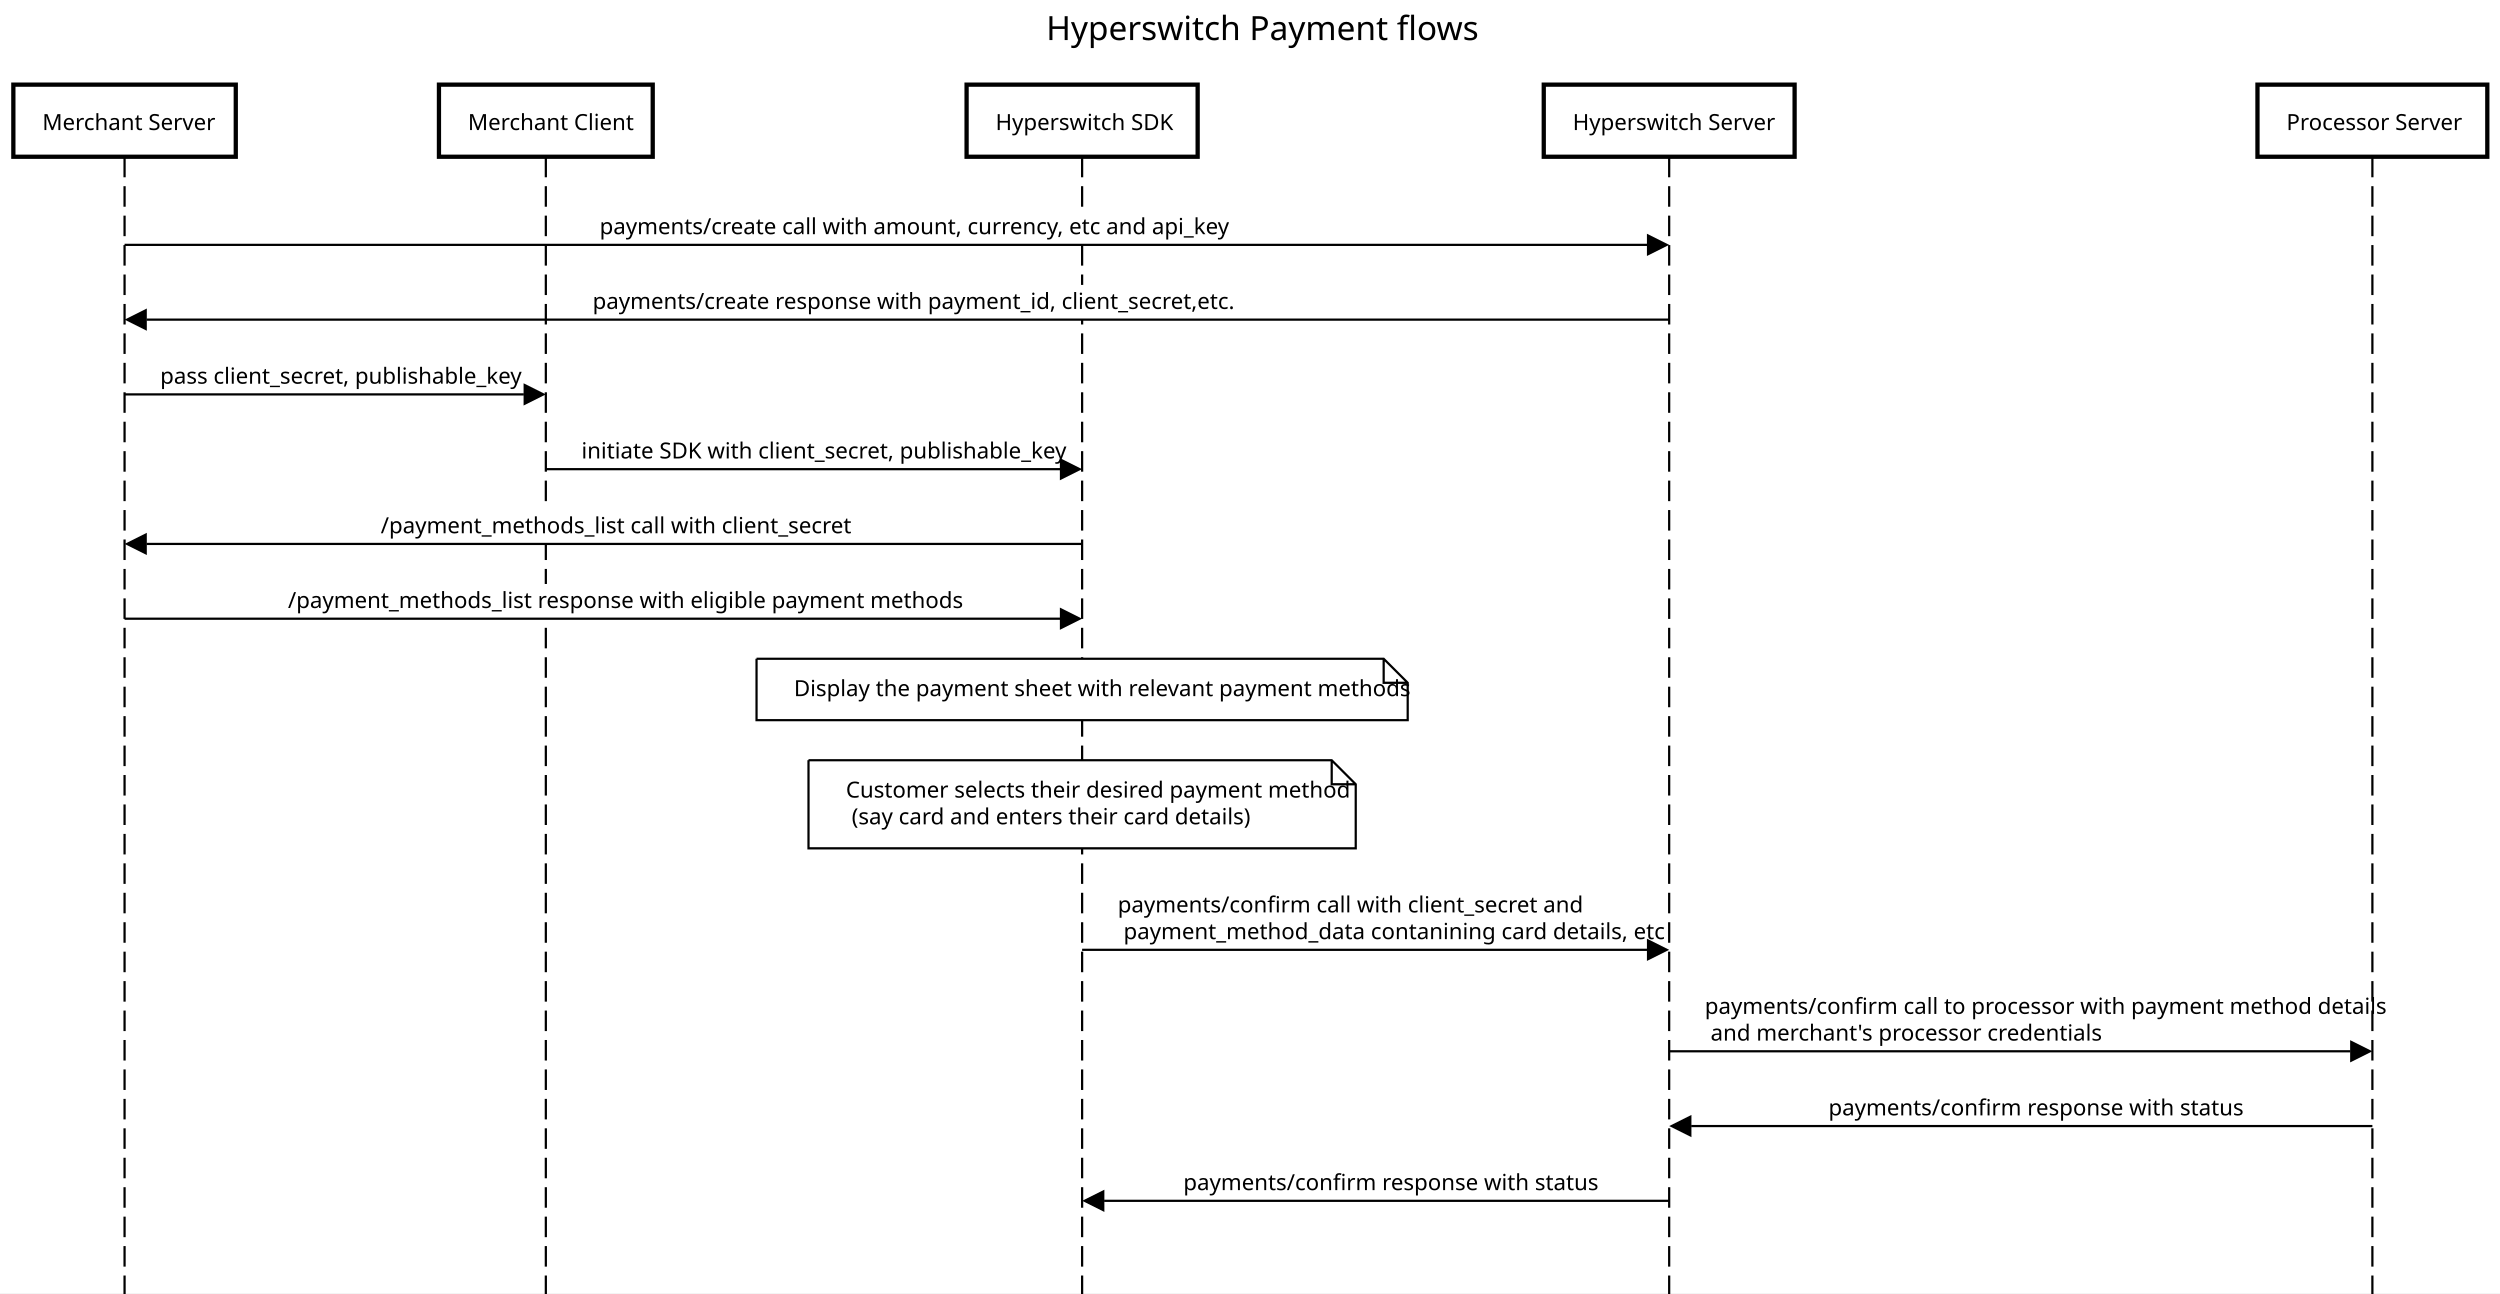
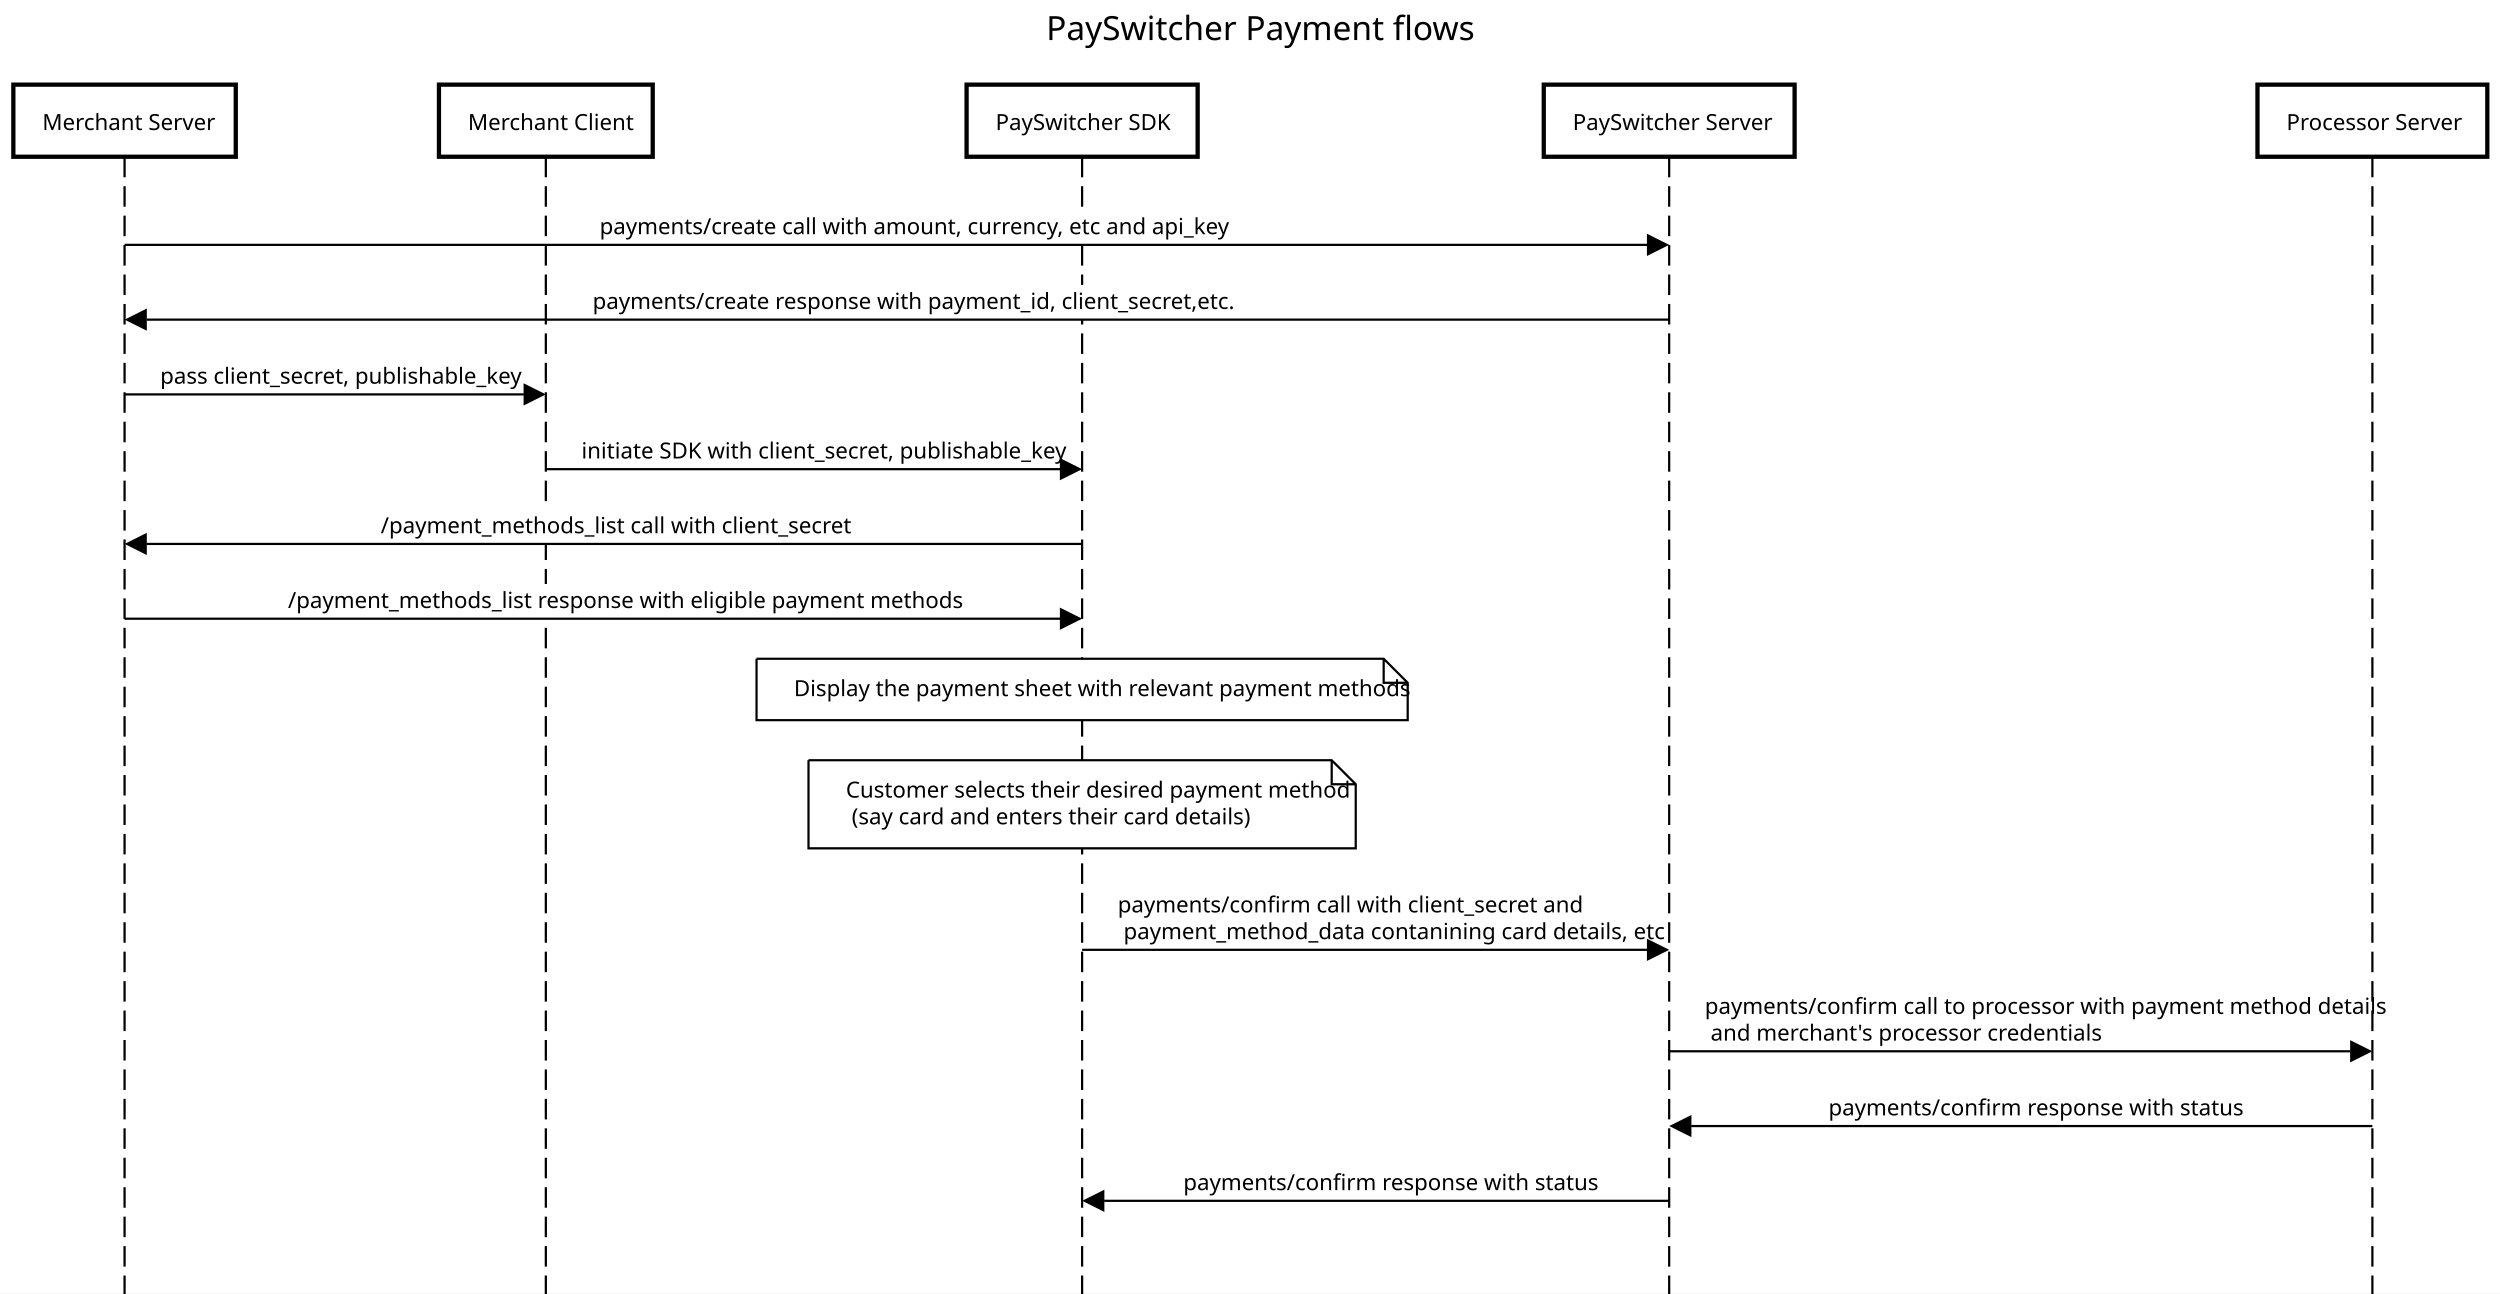
<svg xmlns="http://www.w3.org/2000/svg" version="1.1" width="1647" height="852">
  <defs />
  <g>
    <g />
    <g />
    <g />
    <g />
    <g />
    <g />
    <g />
    <g />
    <g />
    <g />
    <g />
    <g />
    <g />
    <g />
    <g />
    <g>
      <rect fill="white" stroke="none" x="0" y="0" width="1647" height="852" />
    </g>
    <g>
-       <text fill="black" stroke="none" font-family="sans-serif" font-size="16.5pt" font-style="normal" font-weight="normal" text-decoration="normal" x="689.23" y="26.388" text-anchor="start" dominant-baseline="alphabetic" xml:space="preserve">Hyperswitch Payment flows</text>
+       <text fill="black" stroke="none" font-family="sans-serif" font-size="16.5pt" font-style="normal" font-weight="normal" text-decoration="normal" x="689.23" y="26.388" text-anchor="start" dominant-baseline="alphabetic" xml:space="preserve">PaySwitcher Payment flows</text>
    </g>
    <g />
    <g>
      <path fill="none" stroke="black" paint-order="fill stroke markers" d=" M 82.063 103.264 L 82.063 852.672" stroke-miterlimit="10" stroke-width="1.466" stroke-dasharray="13.532,5.864" />
      <path fill="none" stroke="black" paint-order="fill stroke markers" d=" M 359.597 103.264 L 359.597 852.672" stroke-miterlimit="10" stroke-width="1.466" stroke-dasharray="13.532,5.864" />
      <path fill="none" stroke="black" paint-order="fill stroke markers" d=" M 712.901 103.264 L 712.901 852.672" stroke-miterlimit="10" stroke-width="1.466" stroke-dasharray="13.532,5.864" />
      <path fill="none" stroke="black" paint-order="fill stroke markers" d=" M 1099.654 103.264 L 1099.654 852.672" stroke-miterlimit="10" stroke-width="1.466" stroke-dasharray="13.532,5.864" />
      <path fill="none" stroke="black" paint-order="fill stroke markers" d=" M 1562.929 103.264 L 1562.929 852.672" stroke-miterlimit="10" stroke-width="1.466" stroke-dasharray="13.532,5.864" />
    </g>
    <g>
      <path fill="none" stroke="none" />
      <g>
        <path fill="white" stroke="black" paint-order="fill stroke markers" d=" M 8.796 55.766 L 155.331 55.766 L 155.331 103.264 L 8.796 103.264 L 8.796 55.766 Z" stroke-miterlimit="10" stroke-width="2.815" stroke-dasharray="" />
      </g>
      <g>
        <g />
        <text fill="black" stroke="none" font-family="sans-serif" font-size="11pt" font-style="normal" font-weight="normal" text-decoration="normal" x="27.883" y="85.672" text-anchor="start" dominant-baseline="alphabetic" xml:space="preserve">Merchant Server</text>
      </g>
      <path fill="none" stroke="none" />
      <g>
        <path fill="white" stroke="black" paint-order="fill stroke markers" d=" M 289.179 55.766 L 430.016 55.766 L 430.016 103.264 L 289.179 103.264 L 289.179 55.766 Z" stroke-miterlimit="10" stroke-width="2.815" stroke-dasharray="" />
      </g>
      <g>
        <g />
        <text fill="black" stroke="none" font-family="sans-serif" font-size="11pt" font-style="normal" font-weight="normal" text-decoration="normal" x="308.266" y="85.672" text-anchor="start" dominant-baseline="alphabetic" xml:space="preserve">Merchant Client</text>
      </g>
      <path fill="none" stroke="none" />
      <g>
        <path fill="white" stroke="black" paint-order="fill stroke markers" d=" M 636.788 55.766 L 789.014 55.766 L 789.014 103.264 L 636.788 103.264 L 636.788 55.766 Z" stroke-miterlimit="10" stroke-width="2.815" stroke-dasharray="" />
      </g>
      <g>
        <g />
-         <text fill="black" stroke="none" font-family="sans-serif" font-size="11pt" font-style="normal" font-weight="normal" text-decoration="normal" x="655.875" y="85.672" text-anchor="start" dominant-baseline="alphabetic" xml:space="preserve">Hyperswitch SDK</text>
+         <text fill="black" stroke="none" font-family="sans-serif" font-size="11pt" font-style="normal" font-weight="normal" text-decoration="normal" x="655.875" y="85.672" text-anchor="start" dominant-baseline="alphabetic" xml:space="preserve">PaySwitcher SDK</text>
      </g>
      <path fill="none" stroke="none" />
      <g>
        <path fill="white" stroke="black" paint-order="fill stroke markers" d=" M 1017.024 55.766 L 1182.285 55.766 L 1182.285 103.264 L 1017.024 103.264 L 1017.024 55.766 Z" stroke-miterlimit="10" stroke-width="2.815" stroke-dasharray="" />
      </g>
      <g>
        <g />
-         <text fill="black" stroke="none" font-family="sans-serif" font-size="11pt" font-style="normal" font-weight="normal" text-decoration="normal" x="1036.111" y="85.672" text-anchor="start" dominant-baseline="alphabetic" xml:space="preserve">Hyperswitch Server</text>
+         <text fill="black" stroke="none" font-family="sans-serif" font-size="11pt" font-style="normal" font-weight="normal" text-decoration="normal" x="1036.111" y="85.672" text-anchor="start" dominant-baseline="alphabetic" xml:space="preserve">PaySwitcher Server</text>
      </g>
      <path fill="none" stroke="none" />
      <g>
        <path fill="white" stroke="black" paint-order="fill stroke markers" d=" M 1487.221 55.766 L 1638.638 55.766 L 1638.638 103.264 L 1487.221 103.264 L 1487.221 55.766 Z" stroke-miterlimit="10" stroke-width="2.815" stroke-dasharray="" />
      </g>
      <g>
        <g />
        <text fill="black" stroke="none" font-family="sans-serif" font-size="11pt" font-style="normal" font-weight="normal" text-decoration="normal" x="1506.308" y="85.672" text-anchor="start" dominant-baseline="alphabetic" xml:space="preserve">Processor Server</text>
      </g>
    </g>
    <g>
      <g>
        <g>
          <rect fill="white" stroke="none" x="392.383" y="138.447" width="396.952" height="22.869" />
        </g>
        <text fill="black" stroke="none" font-family="sans-serif" font-size="11pt" font-style="normal" font-weight="normal" text-decoration="normal" x="395.021" y="154.28" text-anchor="start" dominant-baseline="alphabetic" xml:space="preserve">payments/create call with amount, currency, etc and api_key</text>
      </g>
      <g>
        <path fill="none" stroke="black" paint-order="fill stroke markers" d=" M 82.063 161.316 L 1085.171 161.316" stroke-miterlimit="10" stroke-width="1.466" stroke-dasharray="" />
        <g transform="translate(1099.654,161.3164) translate(-1099.654,-161.3164)">
          <path fill="black" stroke="none" paint-order="stroke fill markers" d=" M 1084.995 153.987 L 1099.654 161.316 L 1084.995 168.646 Z" />
        </g>
      </g>
      <g>
        <g>
          <rect fill="white" stroke="none" x="387.766" y="187.704" width="406.186" height="22.869" />
        </g>
        <text fill="black" stroke="none" font-family="sans-serif" font-size="11pt" font-style="normal" font-weight="normal" text-decoration="normal" x="390.404" y="203.537" text-anchor="start" dominant-baseline="alphabetic" xml:space="preserve">payments/create response with payment_id, client_secret,etc.</text>
      </g>
      <g>
        <path fill="none" stroke="black" paint-order="fill stroke markers" d=" M 1099.654 210.573 L 96.547 210.573" stroke-miterlimit="10" stroke-width="1.466" stroke-dasharray="" />
        <g transform="translate(82.06329,210.5733) translate(-82.06329,-210.5733)">
          <path fill="black" stroke="none" paint-order="stroke fill markers" d=" M 96.723 203.243 L 82.063 210.573 L 96.723 217.903 Z" />
        </g>
      </g>
      <g>
        <g>
          <rect fill="white" stroke="none" x="102.88" y="236.961" width="235.9" height="22.869" />
        </g>
        <text fill="black" stroke="none" font-family="sans-serif" font-size="11pt" font-style="normal" font-weight="normal" text-decoration="normal" x="105.519" y="252.794" text-anchor="start" dominant-baseline="alphabetic" xml:space="preserve">pass client_secret, publishable_key</text>
      </g>
      <g>
        <path fill="none" stroke="black" paint-order="fill stroke markers" d=" M 82.063 259.83 L 345.113 259.83" stroke-miterlimit="10" stroke-width="1.466" stroke-dasharray="" />
        <g transform="translate(359.5973,259.8303) translate(-359.5973,-259.8303)">
          <path fill="black" stroke="none" paint-order="stroke fill markers" d=" M 344.937 252.5 L 359.597 259.83 L 344.937 267.16 Z" />
        </g>
      </g>
      <g>
        <g>
          <rect fill="white" stroke="none" x="380.414" y="286.218" width="311.67" height="22.869" />
        </g>
        <text fill="black" stroke="none" font-family="sans-serif" font-size="11pt" font-style="normal" font-weight="normal" text-decoration="normal" x="383.053" y="302.05" text-anchor="start" dominant-baseline="alphabetic" xml:space="preserve">initiate SDK with client_secret, publishable_key</text>
      </g>
      <g>
        <path fill="none" stroke="black" paint-order="fill stroke markers" d=" M 359.597 309.087 L 698.417 309.087" stroke-miterlimit="10" stroke-width="1.466" stroke-dasharray="" />
        <g transform="translate(712.9008,309.0872) translate(-712.9008,-309.0872)">
          <path fill="black" stroke="none" paint-order="stroke fill markers" d=" M 698.241 301.757 L 712.901 309.087 L 698.241 316.417 Z" />
        </g>
      </g>
      <g>
        <g>
          <rect fill="white" stroke="none" x="248.175" y="335.475" width="298.613" height="22.869" />
        </g>
        <text fill="black" stroke="none" font-family="sans-serif" font-size="11pt" font-style="normal" font-weight="normal" text-decoration="normal" x="250.814" y="351.307" text-anchor="start" dominant-baseline="alphabetic" xml:space="preserve">/payment_methods_list call with client_secret</text>
      </g>
      <g>
        <path fill="none" stroke="black" paint-order="fill stroke markers" d=" M 712.901 358.344 L 96.547 358.344" stroke-miterlimit="10" stroke-width="1.466" stroke-dasharray="" />
        <g transform="translate(82.06329,358.3441) translate(-82.06329,-358.3441)">
          <path fill="black" stroke="none" paint-order="stroke fill markers" d=" M 96.723 351.014 L 82.063 358.344 L 96.723 365.674 Z" />
        </g>
      </g>
      <g>
        <g>
          <rect fill="white" stroke="none" x="187.048" y="384.732" width="420.868" height="22.869" />
        </g>
        <text fill="black" stroke="none" font-family="sans-serif" font-size="11pt" font-style="normal" font-weight="normal" text-decoration="normal" x="189.687" y="400.564" text-anchor="start" dominant-baseline="alphabetic" xml:space="preserve">/payment_methods_list response with eligible payment methods</text>
      </g>
      <g>
        <path fill="none" stroke="black" paint-order="fill stroke markers" d=" M 82.063 407.601 L 698.417 407.601" stroke-miterlimit="10" stroke-width="1.466" stroke-dasharray="" />
        <g transform="translate(712.9008,407.601) translate(-712.9008,-407.601)">
          <path fill="black" stroke="none" paint-order="stroke fill markers" d=" M 698.241 400.271 L 712.901 407.601 L 698.241 414.931 Z" />
        </g>
      </g>
      <path fill="white" stroke="black" paint-order="fill stroke markers" d=" M 498.408 433.989 L 911.561 433.989 L 927.393 449.821 L 927.393 474.45 L 498.408 474.45 L 498.408 433.989 M 911.561 433.989 L 911.561 449.821 L 927.393 449.821" stroke-miterlimit="10" stroke-width="1.466" stroke-dasharray="" />
      <g>
        <text fill="black" stroke="none" font-family="sans-serif" font-size="11pt" font-style="normal" font-weight="normal" text-decoration="normal" x="523.037" y="458.617" text-anchor="start" dominant-baseline="alphabetic" xml:space="preserve">Display the payment sheet with relevant payment methods</text>
      </g>
      <path fill="white" stroke="black" paint-order="fill stroke markers" d=" M 532.642 500.837 L 877.326 500.837 L 893.159 516.67 L 893.159 558.89 L 532.642 558.89 L 532.642 500.837 M 877.326 500.837 L 877.326 516.67 L 893.159 516.67" stroke-miterlimit="10" stroke-width="1.466" stroke-dasharray="" />
      <g>
        <text fill="black" stroke="none" font-family="sans-serif" font-size="11pt" font-style="normal" font-weight="normal" text-decoration="normal" x="557.271" y="525.466" text-anchor="start" dominant-baseline="alphabetic" xml:space="preserve">Customer selects their desired payment method</text>
        <text fill="black" stroke="none" font-family="sans-serif" font-size="11pt" font-style="normal" font-weight="normal" text-decoration="normal" x="557.271" y="543.058" text-anchor="start" dominant-baseline="alphabetic" xml:space="preserve"> (say card and enters their card details)</text>
      </g>
      <g>
        <g>
          <rect fill="white" stroke="none" x="733.718" y="585.278" width="292.085" height="22.869" />
        </g>
        <g>
          <rect fill="white" stroke="none" x="733.718" y="602.87" width="345.12" height="22.869" />
        </g>
        <text fill="black" stroke="none" font-family="sans-serif" font-size="11pt" font-style="normal" font-weight="normal" text-decoration="normal" x="736.356" y="601.11" text-anchor="start" dominant-baseline="alphabetic" xml:space="preserve">payments/confirm call with client_secret and</text>
        <text fill="black" stroke="none" font-family="sans-serif" font-size="11pt" font-style="normal" font-weight="normal" text-decoration="normal" x="736.356" y="618.702" text-anchor="start" dominant-baseline="alphabetic" xml:space="preserve"> payment_method_data contanining card details, etc</text>
      </g>
      <g>
        <path fill="none" stroke="black" paint-order="fill stroke markers" d=" M 712.901 625.739 L 1085.171 625.739" stroke-miterlimit="10" stroke-width="1.466" stroke-dasharray="" />
        <g transform="translate(1099.654,625.7388) translate(-1099.654,-625.7388)">
          <path fill="black" stroke="none" paint-order="stroke fill markers" d=" M 1084.995 618.409 L 1099.654 625.739 L 1084.995 633.069 Z" />
        </g>
      </g>
      <g>
        <g>
          <rect fill="white" stroke="none" x="1120.471" y="652.126" width="421.641" height="22.869" />
        </g>
        <g>
          <rect fill="white" stroke="none" x="1120.471" y="669.718" width="252.529" height="22.869" />
        </g>
        <text fill="black" stroke="none" font-family="sans-serif" font-size="11pt" font-style="normal" font-weight="normal" text-decoration="normal" x="1123.11" y="667.959" text-anchor="start" dominant-baseline="alphabetic" xml:space="preserve">payments/confirm call to processor with payment method details</text>
        <text fill="black" stroke="none" font-family="sans-serif" font-size="11pt" font-style="normal" font-weight="normal" text-decoration="normal" x="1123.11" y="685.551" text-anchor="start" dominant-baseline="alphabetic" xml:space="preserve"> and merchant's processor credentials</text>
      </g>
      <g>
        <path fill="none" stroke="black" paint-order="fill stroke markers" d=" M 1099.654 692.587 L 1548.445 692.587" stroke-miterlimit="10" stroke-width="1.466" stroke-dasharray="" />
        <g transform="translate(1562.929,692.5875) translate(-1562.929,-692.5875)">
          <path fill="black" stroke="none" paint-order="stroke fill markers" d=" M 1548.269 685.258 L 1562.929 692.587 L 1548.269 699.917 Z" />
        </g>
      </g>
      <g>
        <g>
          <rect fill="white" stroke="none" x="1201.953" y="718.975" width="258.678" height="22.869" />
        </g>
        <text fill="black" stroke="none" font-family="sans-serif" font-size="11pt" font-style="normal" font-weight="normal" text-decoration="normal" x="1204.592" y="734.808" text-anchor="start" dominant-baseline="alphabetic" xml:space="preserve">payments/confirm response with status</text>
      </g>
      <g>
        <path fill="none" stroke="black" paint-order="fill stroke markers" d=" M 1562.929 741.844 L 1114.138 741.844" stroke-miterlimit="10" stroke-width="1.466" stroke-dasharray="" />
        <g transform="translate(1099.654,741.8444) translate(-1099.654,-741.8444)">
          <path fill="black" stroke="none" paint-order="stroke fill markers" d=" M 1114.314 734.515 L 1099.654 741.844 L 1114.314 749.174 Z" />
        </g>
      </g>
      <g>
        <g>
          <rect fill="white" stroke="none" x="776.939" y="768.232" width="258.678" height="22.869" />
        </g>
        <text fill="black" stroke="none" font-family="sans-serif" font-size="11pt" font-style="normal" font-weight="normal" text-decoration="normal" x="779.578" y="784.065" text-anchor="start" dominant-baseline="alphabetic" xml:space="preserve">payments/confirm response with status</text>
      </g>
      <g>
        <path fill="none" stroke="black" paint-order="fill stroke markers" d=" M 1099.654 791.101 L 727.385 791.101" stroke-miterlimit="10" stroke-width="1.466" stroke-dasharray="" />
        <g transform="translate(712.9008,791.1013) translate(-712.9008,-791.1013)">
          <path fill="black" stroke="none" paint-order="stroke fill markers" d=" M 727.561 783.771 L 712.901 791.101 L 727.561 798.431 Z" />
        </g>
      </g>
    </g>
    <g />
    <g />
    <g />
    <g />
    <g />
  </g>
</svg>
